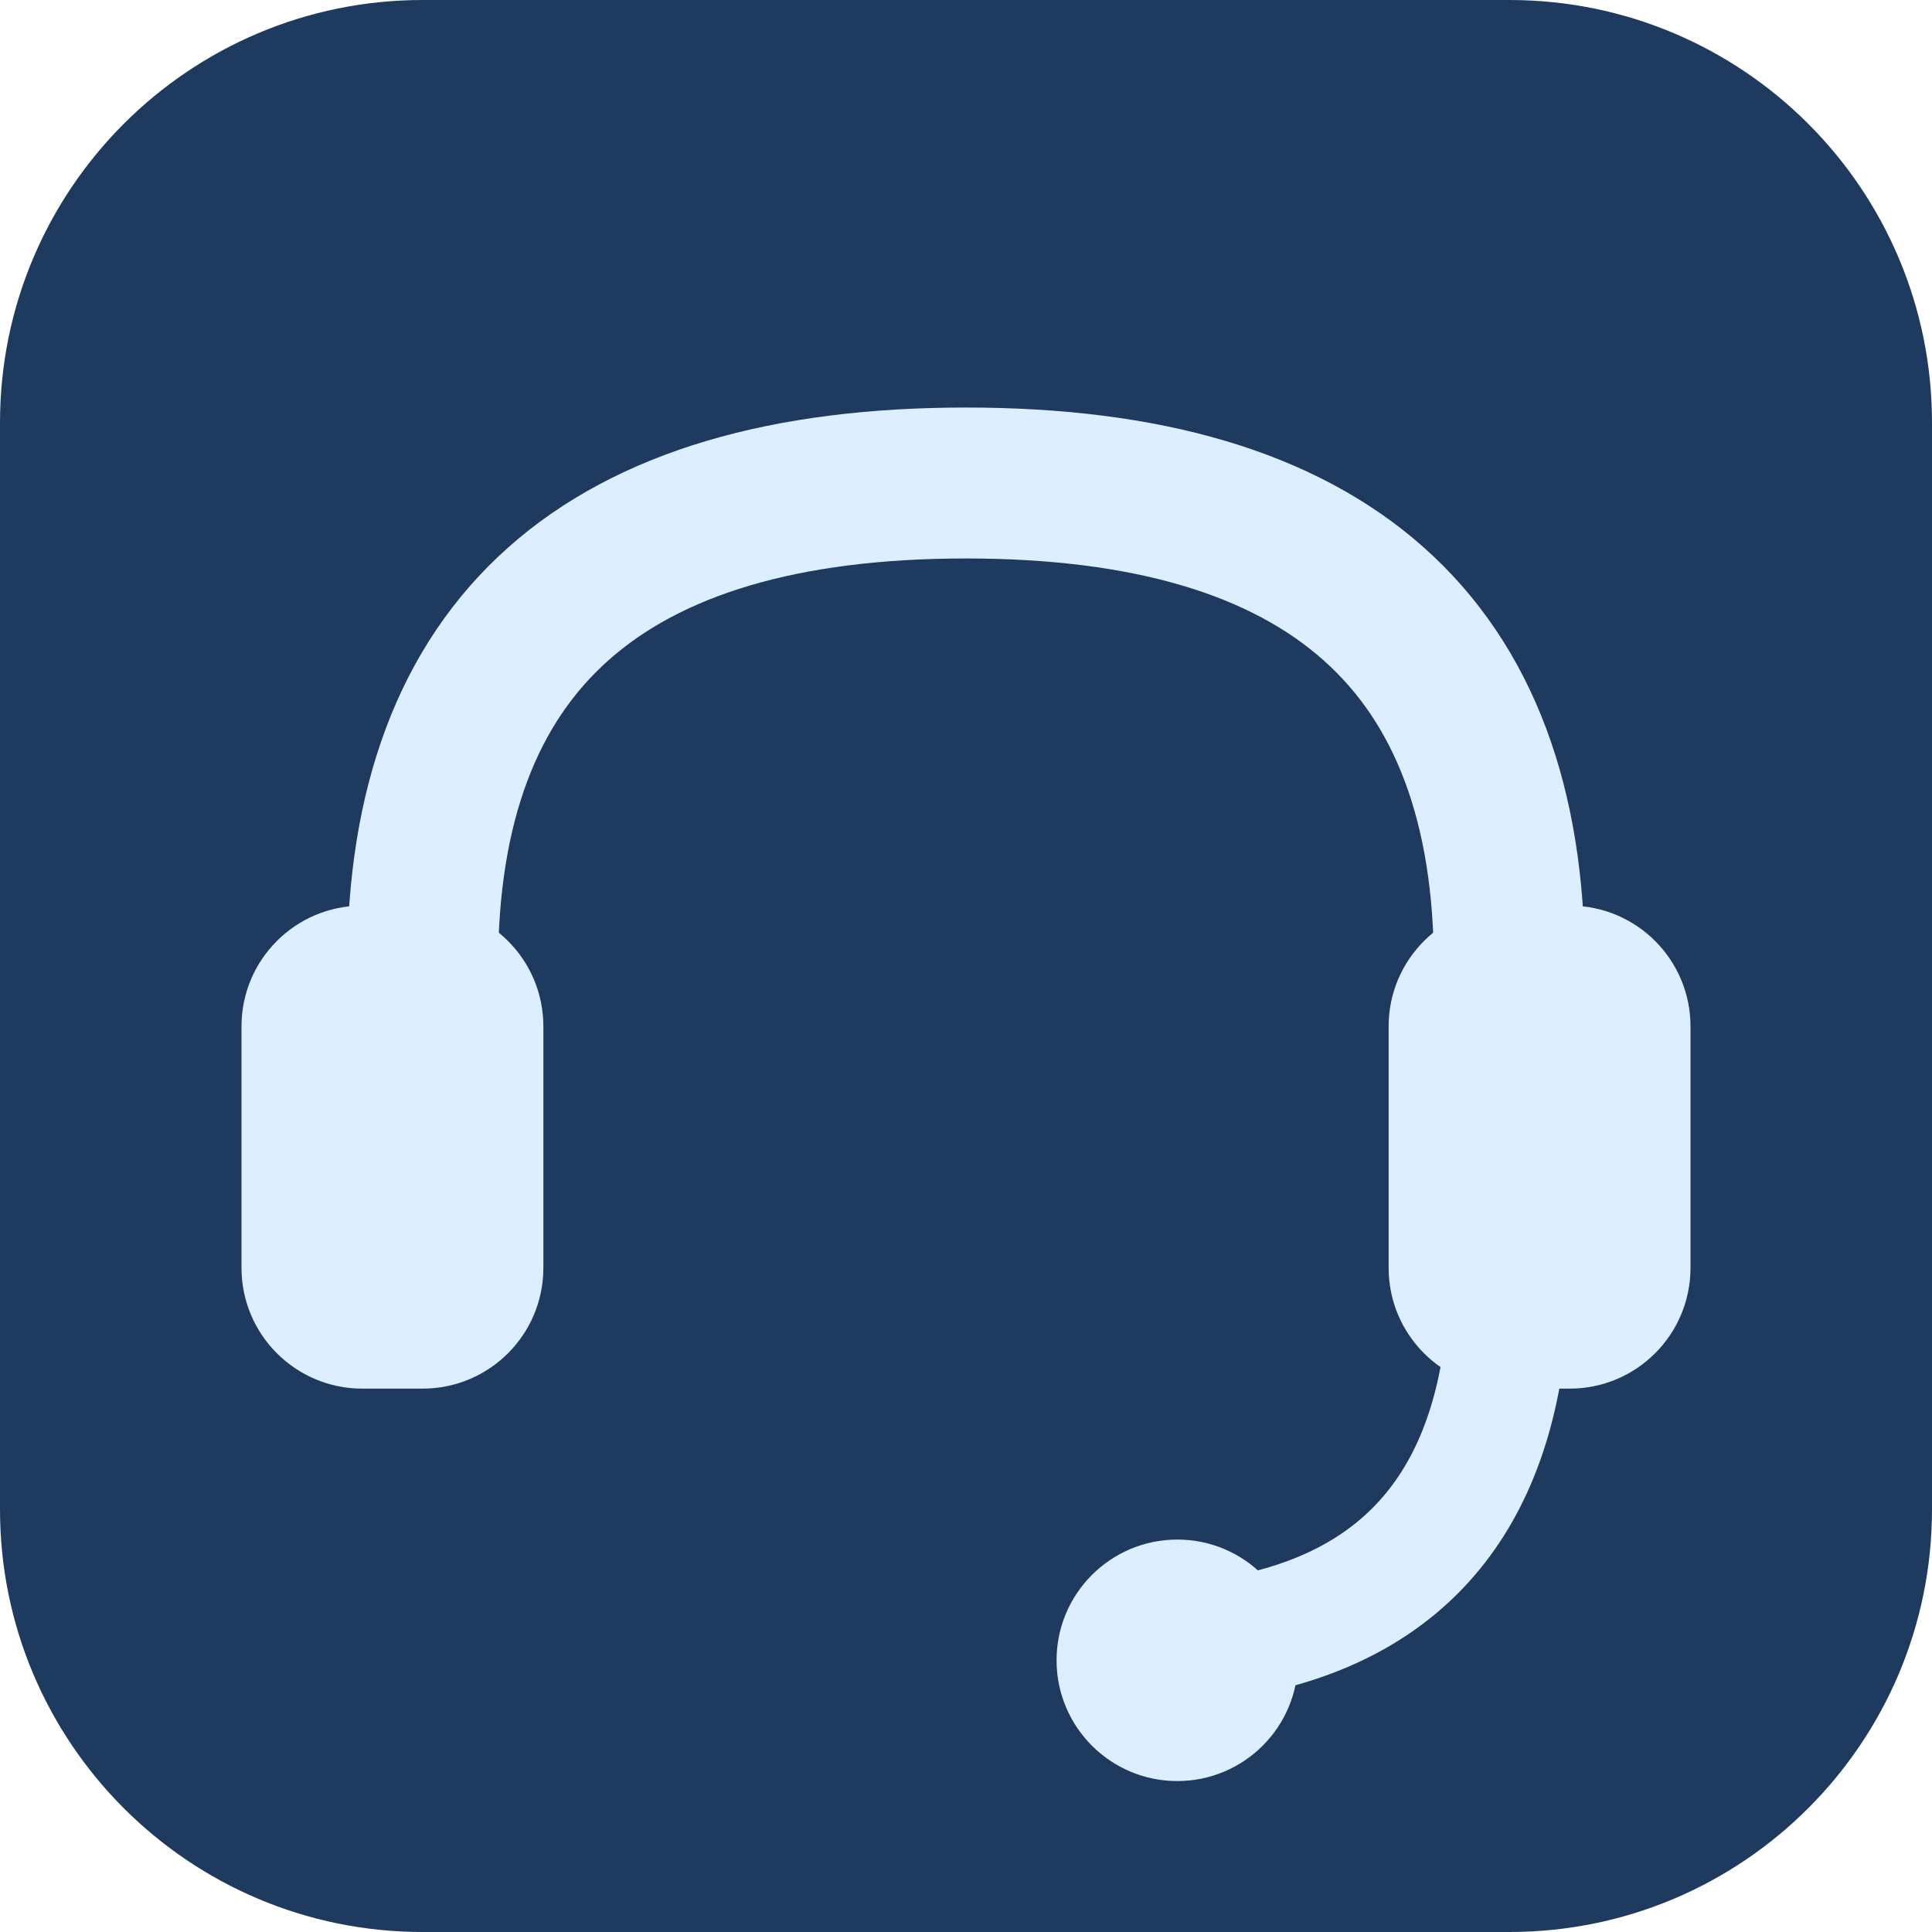
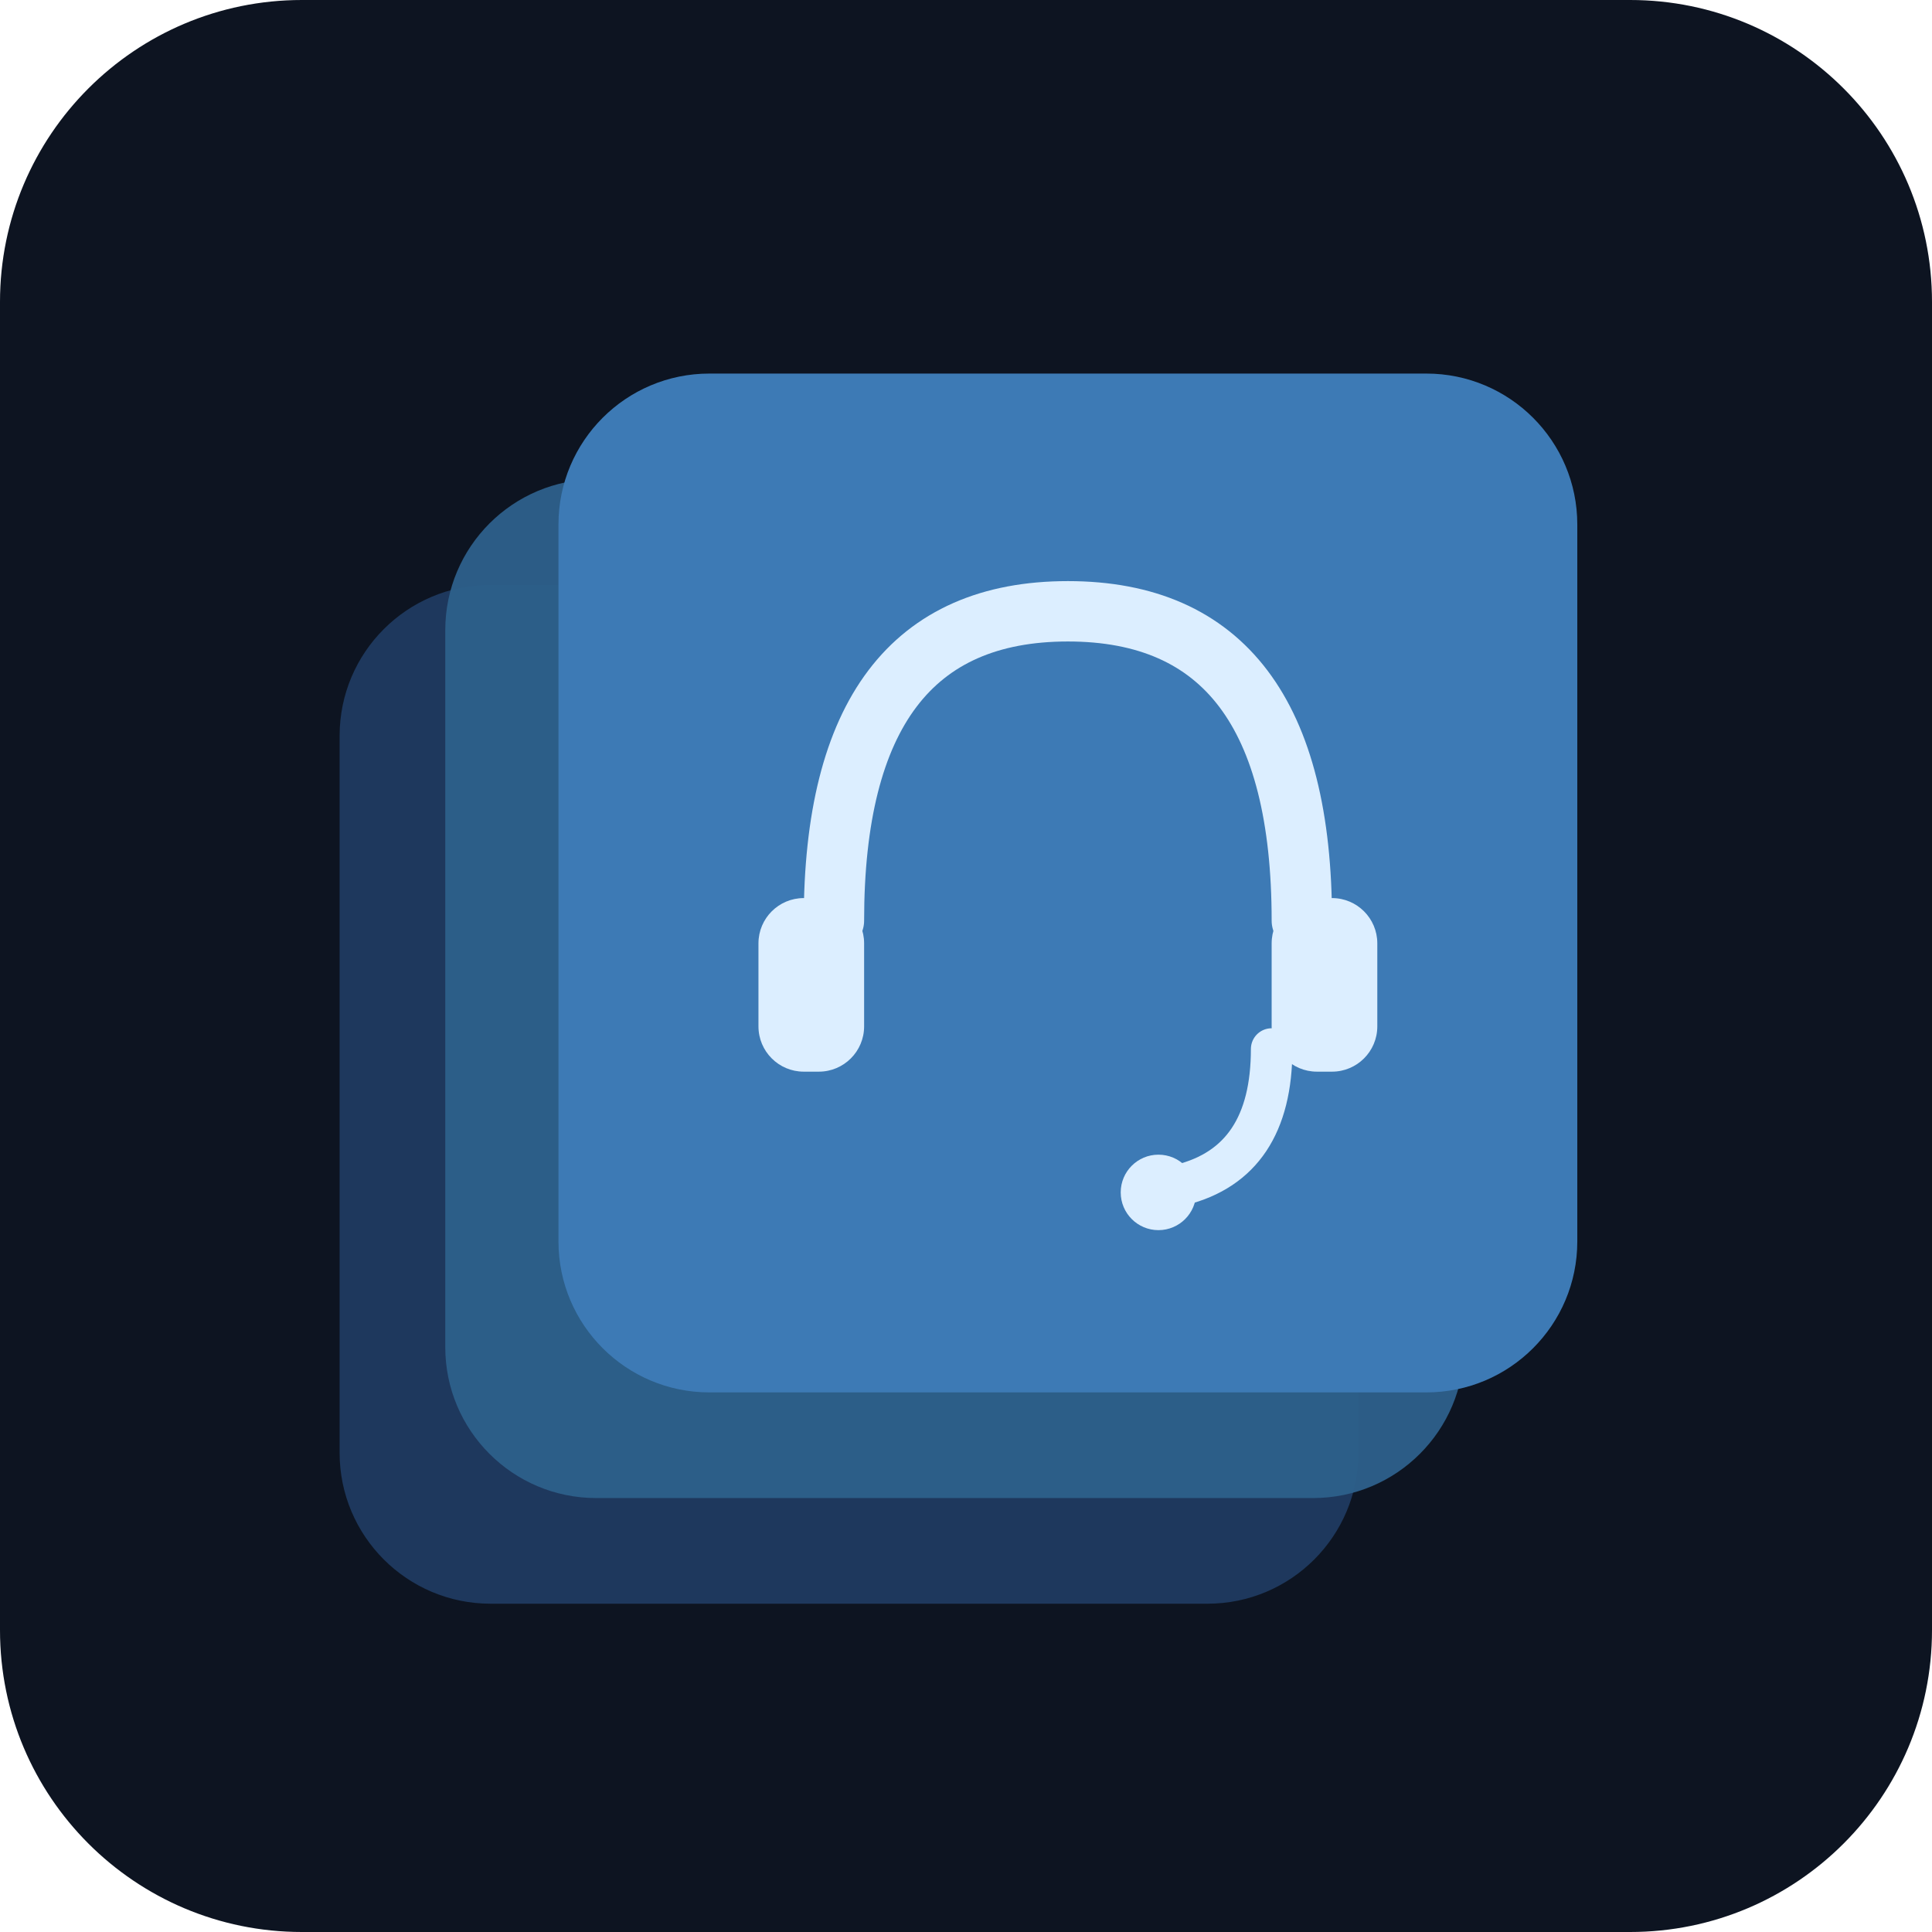
- <svg xmlns="http://www.w3.org/2000/svg" viewBox="0 0 32 32" width="32" height="32">
-   <rect x="0" y="0" width="32" height="32" rx="7" ry="7" fill="#1e3a5f" />
-   <path d="M7 16 Q7 8 16 8 Q25 8 25 16" stroke="#dceeff" stroke-width="2.5" fill="none" stroke-linecap="round" />
-   <rect x="4" y="15" width="5" height="8" rx="2" ry="2" fill="#dceeff" />
-   <rect x="23" y="15" width="5" height="8" rx="2" ry="2" fill="#dceeff" />
-   <path d="M25 21 Q25 26 21 27" stroke="#dceeff" stroke-width="2" fill="none" stroke-linecap="round" />
-   <circle cx="19.5" cy="27.5" r="2" fill="#dceeff" />
+ <svg xmlns="http://www.w3.org/2000/svg" viewBox="0 0 512 512" width="512" height="512">
+   <rect x="0" y="0" width="512" height="512" rx="80" ry="80" fill="#0d1421" />
+   <rect x="90" y="155" width="270" height="270" rx="40" ry="40" fill="#1e3a5f" opacity="0.95" />
+   <rect x="118" y="127" width="270" height="270" rx="40" ry="40" fill="#2d5f8a" opacity="0.95" />
+   <rect x="148" y="99" width="270" height="270" rx="40" ry="40" fill="#3d7ab5" />
+   <g transform="translate(283, 234)" stroke-linecap="round" stroke-linejoin="round">
+     <path d="M-62,10 Q-62,-72 0,-72 Q62,-72 62,10" stroke="#dceeff" stroke-width="16" fill="none" />
+     <rect x="-82" y="4" width="28" height="46" rx="12" ry="12" fill="#dceeff" />
+     <rect x="54" y="4" width="28" height="46" rx="12" ry="12" fill="#dceeff" />
+     <path d="M54,44 Q54,74 30,80" stroke="#dceeff" stroke-width="11" fill="none" />
+     <circle cx="24" cy="82" r="10" fill="#dceeff" />
+   </g>
</svg>
